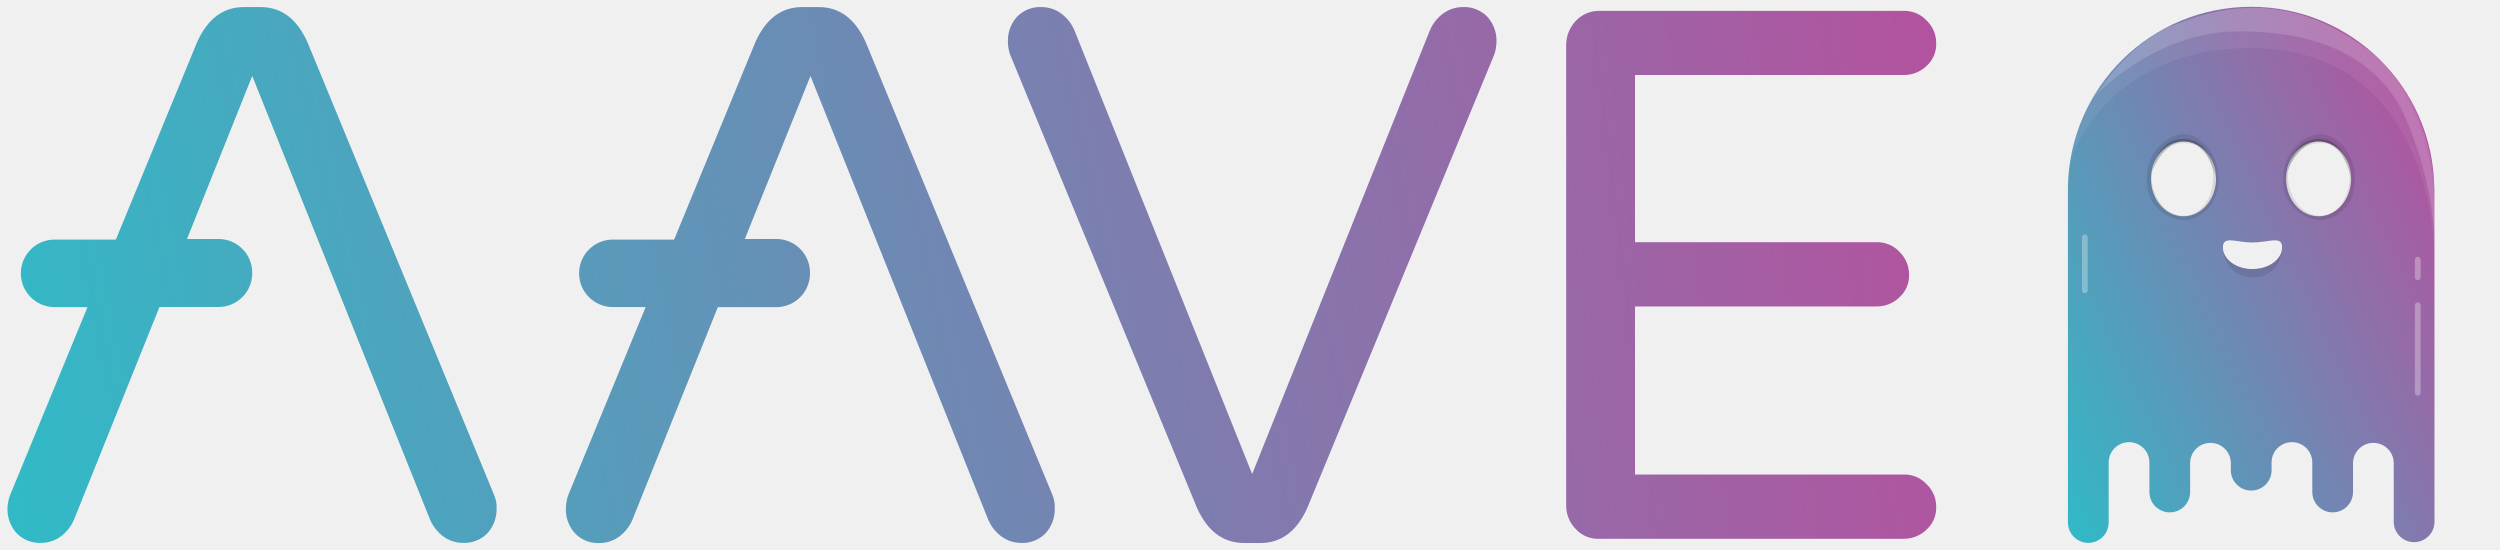
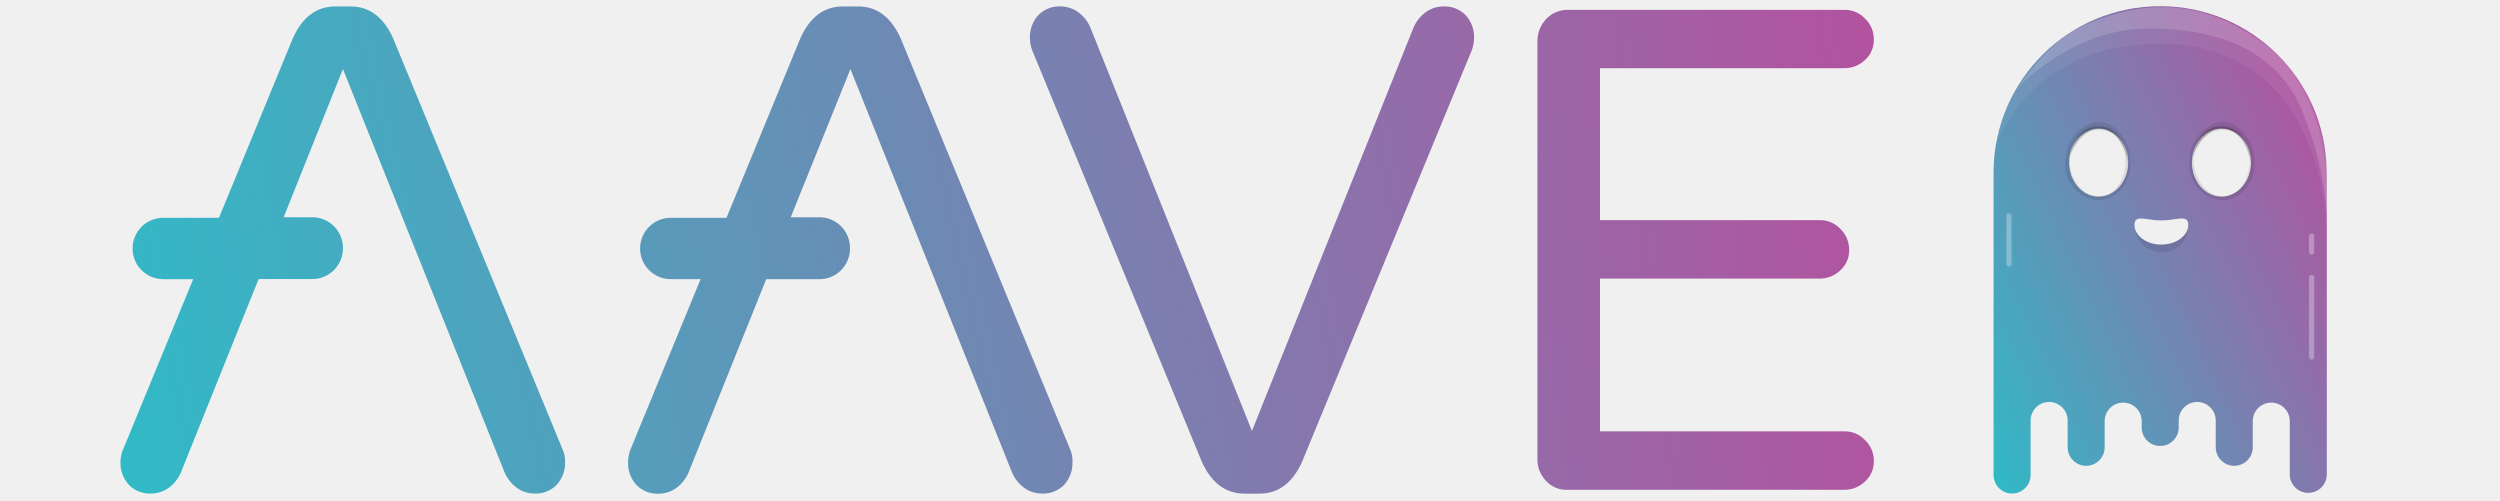
- <svg xmlns="http://www.w3.org/2000/svg" xmlns:xlink="http://www.w3.org/1999/xlink" id="Layer_1" data-name="Layer 1" viewBox="0 0 1000 220">
+ <svg xmlns="http://www.w3.org/2000/svg" xmlns:xlink="http://www.w3.org/1999/xlink" id="Layer_1" data-name="Layer 1" viewBox="-50 0 1100 220">
  <defs>
    <style>.cls-1{fill:url(#linear-gradient);}.cls-2{fill:url(#linear-gradient-2);}.cls-3{fill:url(#linear-gradient-3);}.cls-4{fill:url(#linear-gradient-4);}.cls-5{fill:url(#linear-gradient-5);}.cls-6{fill:none;}.cls-12,.cls-7,.cls-8{fill:#fff;}.cls-7{opacity:0.06;}.cls-10,.cls-7,.cls-8,.cls-9{isolation:isolate;}.cls-8{opacity:0.15;}.cls-9{opacity:0.21;}.cls-10{opacity:0.1;}.cls-11{opacity:0.3;}</style>
    <linearGradient id="linear-gradient" x1="500.38" y1="-215.33" x2="514.27" y2="-212.1" gradientTransform="matrix(55.73, 0, 0, -61.13, -27872, -12937.9)" gradientUnits="userSpaceOnUse">
      <stop offset="0" stop-color="#31bac6" />
      <stop offset="1" stop-color="#b6509e" />
    </linearGradient>
    <linearGradient id="linear-gradient-2" x1="495.83" y1="-216.5" x2="514.16" y2="-213.22" gradientTransform="matrix(42.21, 0, 0, -60.24, -20902.44, -12760.76)" xlink:href="#linear-gradient" />
    <linearGradient id="linear-gradient-3" x1="501.19" y1="-214.95" x2="515.07" y2="-211.72" gradientTransform="matrix(55.78, 0, 0, -61.13, -27948.01, -12938.9)" xlink:href="#linear-gradient" />
    <linearGradient id="linear-gradient-4" x1="502.09" y1="-214.08" x2="515.97" y2="-210.84" gradientTransform="matrix(55.78, 0, 0, -61.13, -28014.25, -12938.09)" xlink:href="#linear-gradient" />
    <linearGradient id="linear-gradient-5" x1="517.06" y1="-211.55" x2="519.91" y2="-209.59" gradientTransform="matrix(54.82, 0, 0, -80.09, -27521.5, -16735.13)" gradientUnits="userSpaceOnUse">
      <stop offset="0" stop-color="#30bac6" />
      <stop offset="1" stop-color="#b6509e" />
    </linearGradient>
  </defs>
  <g id="Group_4051" data-name="Group 4051">
    <path id="Path_2431" data-name="Path 2431" class="cls-1" d="M478.82,203.2,404.08,21.93a15.83,15.83,0,0,1-.92-5.15,14.29,14.29,0,0,1,3.67-10.1,12.88,12.88,0,0,1,9.92-3.85,13.34,13.34,0,0,1,7.72,2.57,16.27,16.27,0,0,1,5.32,6.79l71.07,177.42L571.93,12.19a16.27,16.27,0,0,1,5.32-6.79A13.34,13.34,0,0,1,585,2.83a12.86,12.86,0,0,1,9.91,3.85,14.25,14.25,0,0,1,3.68,10.1,16.31,16.31,0,0,1-.92,5.14L522.9,203.2c-4.21,9.37-10.47,14-18.74,14h-6.61C489.29,217.16,483.05,212.57,478.82,203.2Z" />
    <path id="Path_2432" data-name="Path 2432" class="cls-2" d="M630.33,211.65a13.28,13.28,0,0,1-3.86-9.74V18.25a14,14,0,0,1,3.86-9.91,12.73,12.73,0,0,1,9.73-4H761.44a12.09,12.09,0,0,1,9.19,3.85,12.39,12.39,0,0,1,3.85,9.19,11.66,11.66,0,0,1-3.85,9A13,13,0,0,1,761.44,30H654V96.87h96.6a12.09,12.09,0,0,1,9.18,3.86,12.6,12.6,0,0,1,3.85,9.18,11.66,11.66,0,0,1-3.85,9,12.88,12.88,0,0,1-9.18,3.67H654V189.8H761.44a12,12,0,0,1,9.18,3.86,12.33,12.33,0,0,1,3.86,9.18,11.64,11.64,0,0,1-3.86,9,12.93,12.93,0,0,1-9.18,3.67H640.06A12,12,0,0,1,630.33,211.65Z" />
    <path id="Path_2433" data-name="Path 2433" class="cls-3" d="M421,198.06,346.25,16.78C342,7.42,335.78,2.83,327.51,2.83h-6.62c-8.26,0-14.5,4.59-18.73,14l-32.5,79H245.05a13.5,13.5,0,0,0-13.41,13.41v.18a13.49,13.49,0,0,0,13.41,13.41h13.22l-31,75.3a15.81,15.81,0,0,0-.92,5.14,14.19,14.19,0,0,0,3.67,10.1,12.89,12.89,0,0,0,9.92,3.86,13.45,13.45,0,0,0,7.71-2.57,16.3,16.3,0,0,0,5.33-6.8l34.15-85h23.5A13.49,13.49,0,0,0,324,109.35V109a13.48,13.48,0,0,0-13.4-13.41H297.93l26.26-65.2,71.07,177.42a16.21,16.21,0,0,0,5.33,6.79,13.28,13.28,0,0,0,7.71,2.57,12.88,12.88,0,0,0,9.92-3.85,14.21,14.21,0,0,0,3.67-10.11A12.28,12.28,0,0,0,421,198.06Z" />
    <path id="Path_2434" data-name="Path 2434" class="cls-4" d="M197.67,198.06,122.94,16.78C118.7,7.42,112.46,2.83,104.2,2.83H97.59c-8.27,0-14.51,4.59-18.74,14l-32.5,79H21.74a13.49,13.49,0,0,0-13.4,13.41v.18a13.49,13.49,0,0,0,13.4,13.42H35l-31,75.3A15.81,15.81,0,0,0,3,203.2a14.17,14.17,0,0,0,3.67,10.1,12.89,12.89,0,0,0,9.92,3.86,13.43,13.43,0,0,0,7.71-2.57,16.3,16.3,0,0,0,5.33-6.8l34.16-85H87.49a13.49,13.49,0,0,0,13.4-13.41V109a13.48,13.48,0,0,0-13.4-13.41H74.81l26.08-65.21L172,207.79a16.46,16.46,0,0,0,5.33,6.8,13.48,13.48,0,0,0,7.72,2.57,12.92,12.92,0,0,0,9.92-3.86,14.29,14.29,0,0,0,3.67-10.1A12.22,12.22,0,0,0,197.67,198.06Z" />
  </g>
  <g id="Group_13465" data-name="Group 13465">
    <path id="Path_7142" data-name="Path 7142" class="cls-5" d="M973.71,74.79a73.28,73.28,0,0,0-146.54,0,5.12,5.12,0,0,0,0,.56v1.13h0V209a8.15,8.15,0,0,0,16.3,0V185.29a8.15,8.15,0,1,1,16.29,0v11.23a8.15,8.15,0,1,0,16.29,0h0V185.29a8.13,8.13,0,0,1,8.14-8.14h0a8.14,8.14,0,0,1,8.15,8.14v3.07a8.15,8.15,0,0,0,16.29,0v-3.07a8.15,8.15,0,1,1,16.29,0v11.23a8.15,8.15,0,1,0,16.29,0h0V185.29a8.14,8.14,0,0,1,8.14-8.14h0a8.14,8.14,0,0,1,8.15,8.14V209a8.15,8.15,0,0,0,16.29,0V75.35C973.74,75.16,973.72,75,973.71,74.79ZM873.41,86.52c-7.2,0-13-6.68-13-15s5.84-14.95,13-14.95,13,6.68,13,14.95-5.83,15-13,15ZM901,107.63c-6.54,0-11.84-3.9-11.84-8.7S894.48,97,901,97s11.83-2.9,11.83,1.91-5.28,8.69-11.82,8.69Zm26.44-21.11c-7.2,0-13-6.68-13-15s5.84-14.95,13-14.95,13,6.68,13,14.95-5.84,15-13,15Z" />
    <g id="Group_13464" data-name="Group 13464">
      <ellipse id="Ellipse_598" data-name="Ellipse 598" class="cls-6" cx="873.42" cy="71.57" rx="13.04" ry="14.95" />
      <path id="Path_7143" data-name="Path 7143" class="cls-6" d="M901,97c-6.54,0-11.84-2.9-11.84,1.9s5.3,8.7,11.84,8.7,11.83-3.89,11.83-8.7S907.57,97,901,97Z" />
      <ellipse id="Ellipse_599" data-name="Ellipse 599" class="cls-6" cx="927.47" cy="71.57" rx="13.04" ry="14.95" />
    </g>
    <path id="Path_7146" data-name="Path 7146" class="cls-7" d="M828.24,63.82s14.18-45,73-44.59c73,.88,72.49,82.65,72.49,82.65s6.58-57.32-27.66-82.75S882.87,5,869.58,10,831.1,36.12,828.24,63.82Z" />
    <path id="Path_7147" data-name="Path 7147" class="cls-8" d="M837.56,38.81s23.81-25.9,56.81-26.25,56.12,10.48,67,32.74a144.4,144.4,0,0,1,12.38,48.16s6.58-48.9-27.65-74.32S882.88,5,869.59,10,846.93,26,837.56,38.81Z" />
    <path id="Path_7148" data-name="Path 7148" class="cls-9" d="M860.37,71.57s.92-16,13-16,13,16,13,16-2.53-14.95-13-14.95C865.91,56.63,860,68.19,860.37,71.57Z" />
    <path id="Path_7149" data-name="Path 7149" class="cls-9" d="M914.44,71.57s.91-16,13-16,13,16,13,16-2.53-14.95-13-14.95C920,56.63,914.09,68.19,914.44,71.57Z" />
    <path id="Path_7150" data-name="Path 7150" class="cls-10" d="M873.42,53.62c-5.78,0-14.74,6.49-14.74,17.95a15.82,15.82,0,0,0,14.74,16.55c5.59,0,14-5.08,14-16.55S879.2,53.62,873.42,53.62Zm.19,32.65c-8.18.24-13-8.9-13-15.56a13.13,13.13,0,0,1,12.8-13.45h.23c8.12,0,11.64,6.8,11.64,13.46S881.8,86,873.61,86.27Z" />
    <path id="Path_7151" data-name="Path 7151" class="cls-10" d="M928,53.62c-5.78,0-14.75,6.49-14.75,17.95A15.83,15.83,0,0,0,928,88.12c5.59,0,14-5.08,14-16.55S933.72,53.62,928,53.62Zm.19,32.65c-8.18.24-13-8.9-13-15.56a13.13,13.13,0,0,1,12.8-13.45h.23c8.12,0,11.63,6.8,11.63,13.46S936.32,86,928.14,86.27Z" />
    <path id="Path_7152" data-name="Path 7152" class="cls-10" d="M889.43,100.68s2,7,11.76,7c8.51-.19,11-5.62,11.32-6.36a10.77,10.77,0,0,1-11.26,9.55A11.42,11.42,0,0,1,889.43,100.68Z" />
    <g class="cls-11">
      <path class="cls-12" d="M967.11,120.91a1.16,1.16,0,0,0-1.16,1.15V157.2a1.16,1.16,0,0,0,2.31,0V122.06A1.16,1.16,0,0,0,967.11,120.91Z" />
      <path class="cls-12" d="M967.11,102.73a1.16,1.16,0,0,0-1.16,1.15V111a1.16,1.16,0,0,0,2.31,0v-7.11A1.16,1.16,0,0,0,967.11,102.73Z" />
      <path class="cls-12" d="M833.94,93.81A1.14,1.14,0,0,0,832.79,95v21.12a1.15,1.15,0,0,0,2.3,0V95A1.15,1.15,0,0,0,833.94,93.81Z" />
    </g>
  </g>
</svg>
